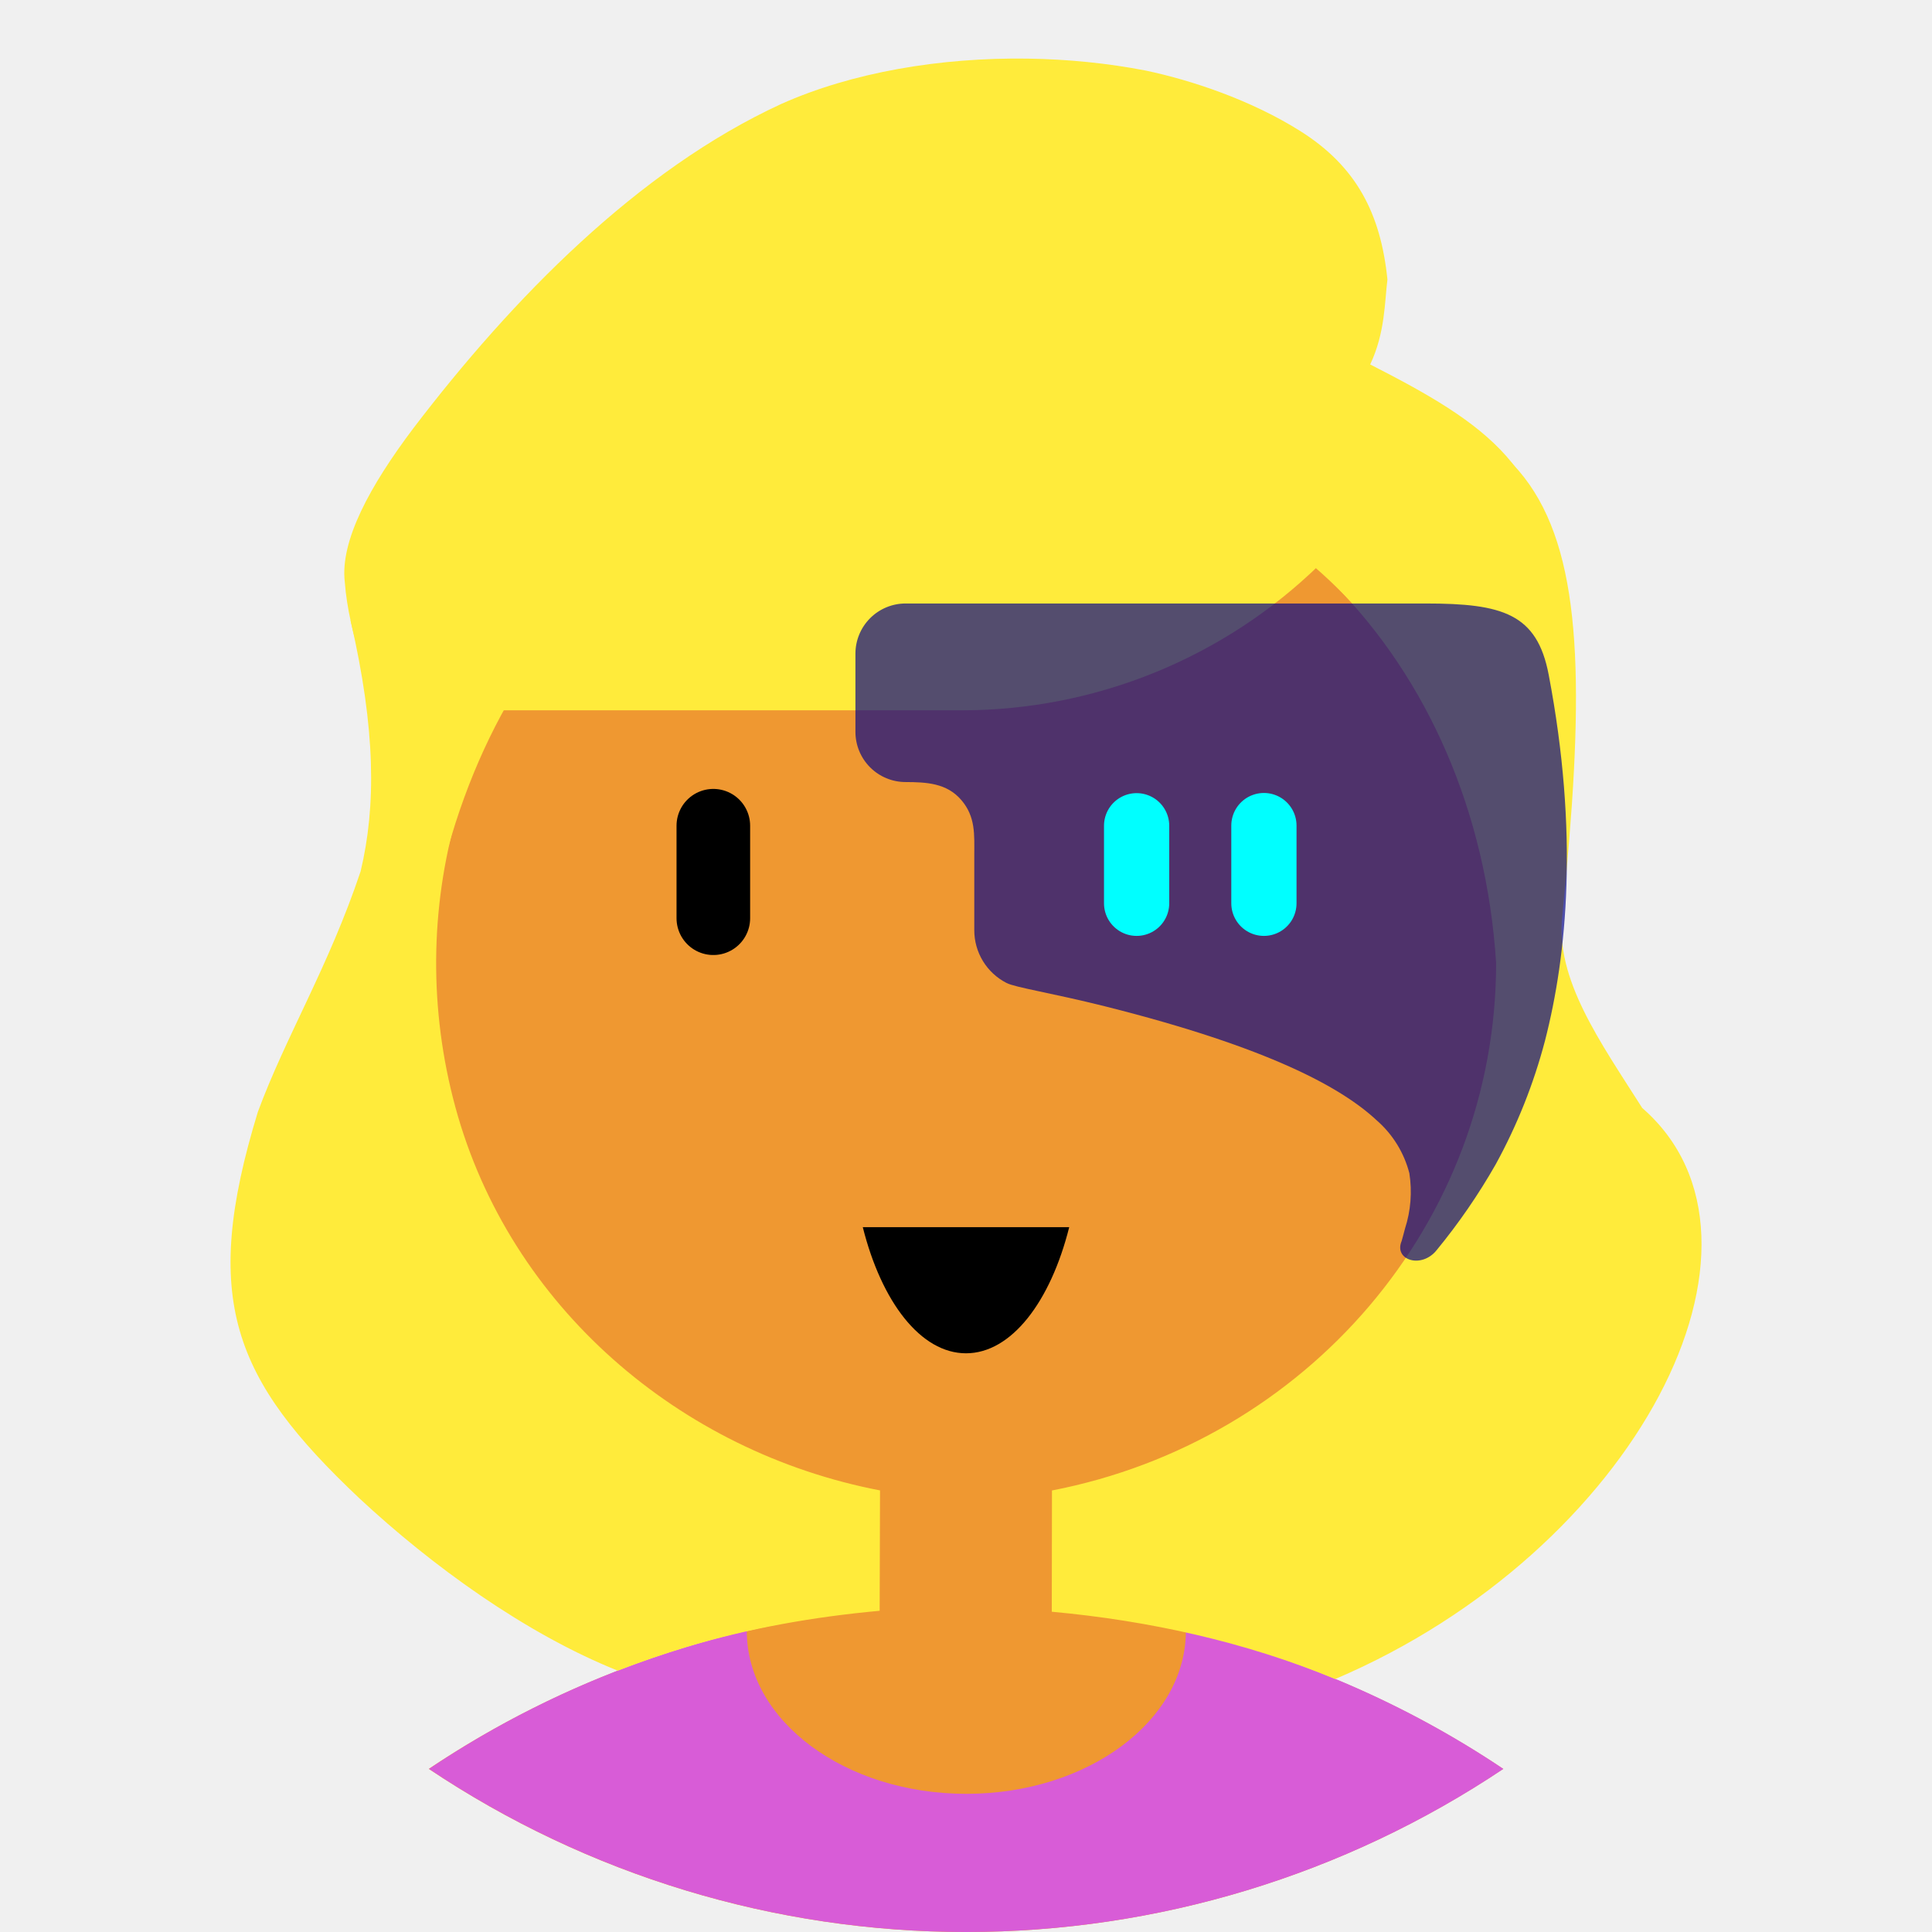
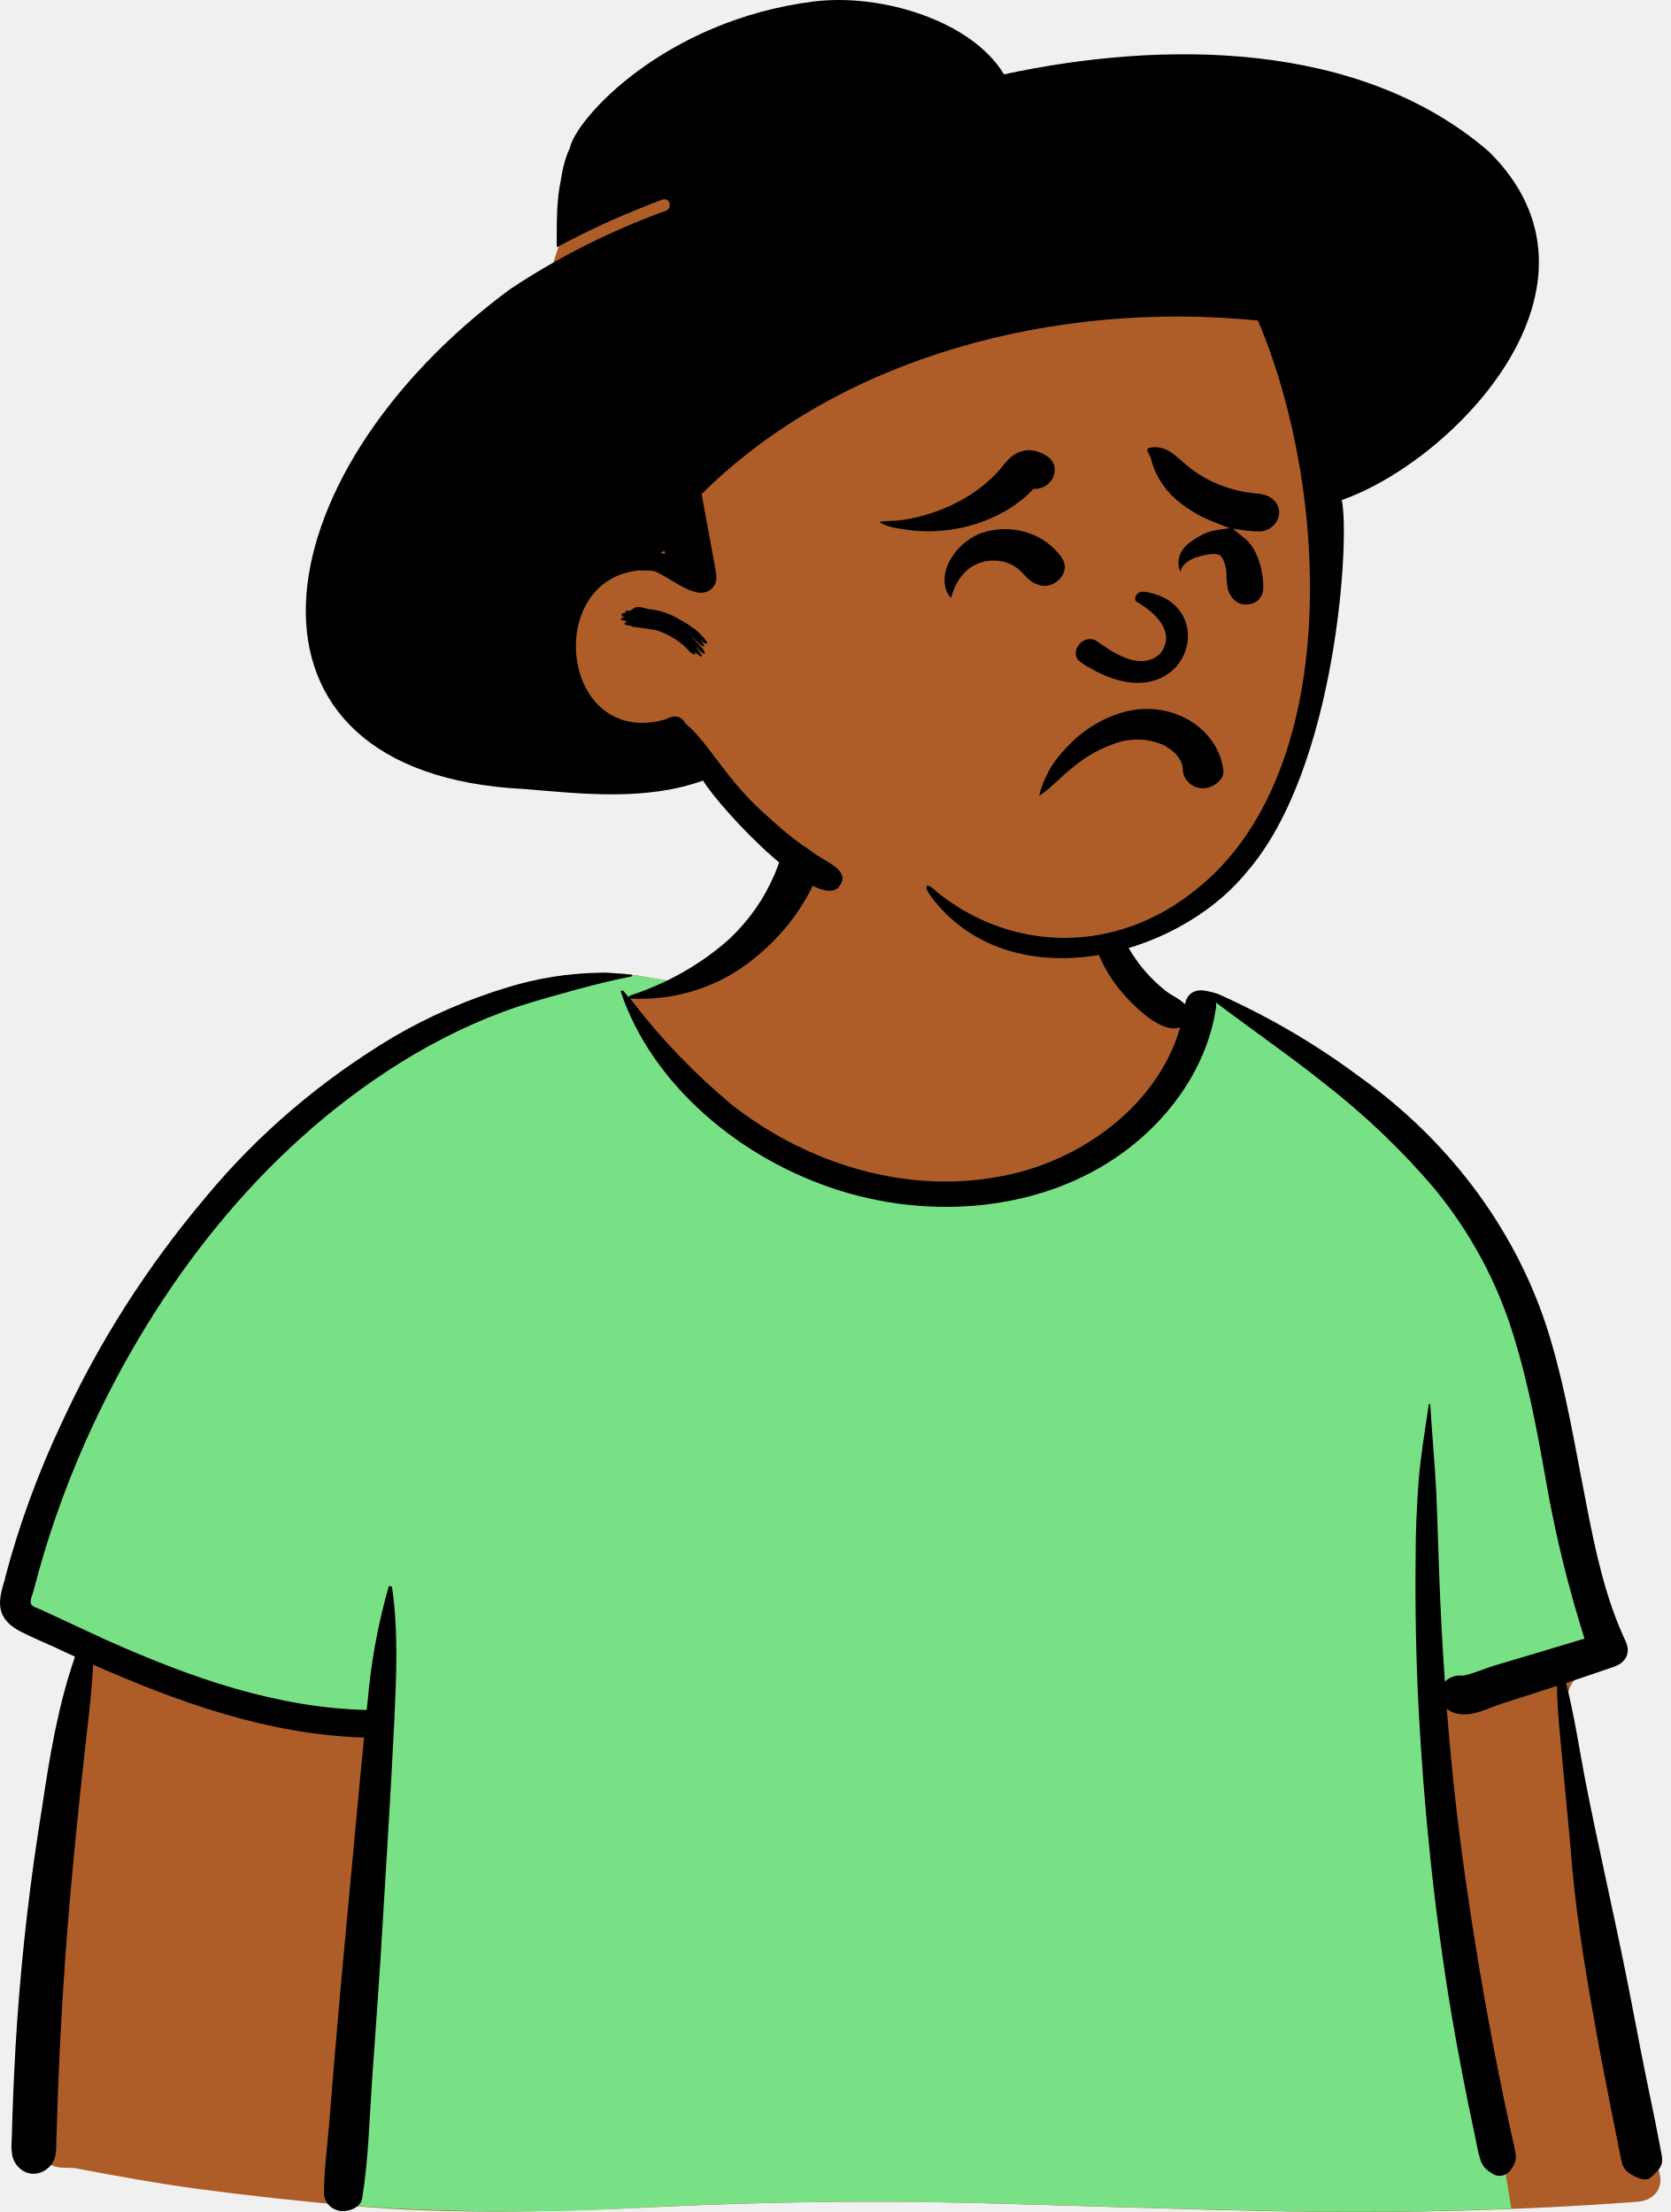
- <svg xmlns="http://www.w3.org/2000/svg" width="231" height="231" viewBox="0 0 231 231" fill="none">
-   <g clip-path="url(#clip0_252_42)">
-     <path d="M115.5 51.75C99.504 51.749 84.092 57.762 72.322 68.595C60.553 79.428 53.286 94.29 51.964 110.232C50.642 126.174 55.362 142.03 65.186 154.653C75.011 167.277 89.222 175.746 105 178.38V192.47C85.782 194.224 67.31 200.766 51.271 211.497C70.278 224.215 92.632 231.003 115.501 231.003C138.37 231.003 160.724 224.215 179.731 211.497C163.692 200.765 145.22 194.223 126.002 192.468V178.384C140.883 175.899 154.401 168.217 164.151 156.703C173.902 145.189 179.252 130.59 179.252 115.503C179.252 98.613 172.549 82.413 160.615 70.46C148.682 58.508 132.492 51.779 115.602 51.753C115.569 51.753 115.536 51.753 115.502 51.753L115.5 51.75Z" fill="#EF9831" />
-     <path d="M141.75 195C155.313 198.15 168.189 203.741 179.75 211.5C160.742 224.214 138.388 231 115.52 231C92.652 231 70.298 224.214 51.29 211.5C62.851 203.741 75.728 198.15 89.29 195C89.29 205.76 101.04 214.48 115.54 214.48C130.04 214.48 141.79 205.76 141.79 195H141.75Z" fill="#D85CD7" />
-     <path d="M157.79 67.499C146.345 78.666 130.99 84.921 115 84.929H59.3C77.46 47.189 127.57 38.079 157.79 67.499Z" fill="#FFEB3B" />
-     <path d="M122.93 7.009C112.427 6.852 101.84 8.654 93.385 12.441C76.244 20.341 61.216 35.738 49.412 51.22C44.242 58.083 40.634 64.68 41.227 69.615C42.158 81.927 51.599 96.098 52.295 106.515C67.958 34.434 158.285 36.063 177.205 99.463L177.209 99.478C182.825 88.552 185.277 79.29 185.561 71.825C185.997 56.218 177.752 50.676 163.826 43.576C165.619 39.806 165.553 36.074 165.888 33.422C165.089 25.565 162.209 19.912 155.458 15.664C149.515 11.924 142.398 9.577 136.995 8.438C132.463 7.559 127.705 7.081 122.931 7.01L122.93 7.009Z" fill="#FFEB3B" />
-     <path d="M143.61 46.38C131.971 46.505 122.612 48.271 122.612 48.271L113.612 51.777C114.242 51.758 114.872 51.748 115.502 51.747H115.602C150.771 51.802 176.561 78.982 178.885 115.13C178.886 146.287 156.143 172.343 125.779 178.209L125.757 192.707C137.324 193.764 148.911 196.314 159.644 200.754C195.596 185.439 214.726 148.451 196.353 132.475C191.335 124.571 185.913 117.066 186.799 109.445C191.853 58.993 187.195 45.883 143.61 46.38ZM73.644 67.47C58.358 70.714 56.548 71.2 41.91 74.165C44.94 87.246 44.968 96.439 43.118 104.177C39.318 115.538 34.147 123.964 30.832 132.941C23.95 155.4 27.917 164.923 42.925 179.106C51.585 187.176 62.786 195.315 73.864 199.753C76.533 198.722 79.237 197.791 81.97 196.961C89.468 194.686 97.358 193.308 105.176 192.594L105.22 178.201C81.287 173.607 60.937 156.221 54.45 132.384C48.118 109.119 54.96 83.632 73.644 67.47Z" fill="#FFEB3B" />
-     <path d="M85.29 98.727V109.787" stroke="black" stroke-width="8.8" stroke-linecap="round" stroke-linejoin="round" />
-     <path opacity="0.67" d="M108.28 72.156H170.46C179.65 72.156 183.78 73.366 185.17 80.676C188.78 99.626 187.37 114.166 184.73 124.426C183.378 129.575 181.4 134.539 178.84 139.206C176.781 142.82 174.419 146.252 171.78 149.466C169.98 151.736 166.61 150.676 167.59 148.376C167.73 147.906 167.86 147.376 167.99 146.896C168.681 144.761 168.859 142.493 168.51 140.276C167.881 137.833 166.528 135.637 164.63 133.976C160.46 130.076 151.82 125.266 132.1 120.316C125.7 118.716 121.41 118.076 120.34 117.526C119.179 116.931 118.205 116.027 117.526 114.914C116.847 113.8 116.488 112.521 116.49 111.216V102.216C116.49 99.826 116.67 97.666 114.93 95.646C113.19 93.626 110.77 93.516 108.28 93.506C106.688 93.506 105.162 92.874 104.037 91.749C102.912 90.624 102.28 89.097 102.28 87.506V78.156C102.28 76.565 102.912 75.039 104.037 73.914C105.162 72.788 106.688 72.156 108.28 72.156Z" fill="#000088" />
-     <path d="M135.9 98.731V108.001M151.12 98.711V108.001" stroke="#00FFFF" stroke-width="7.8" stroke-linecap="round" stroke-linejoin="round" />
-     <path d="M127.84 146.727C125.6 155.657 120.92 161.807 115.5 161.807C110.08 161.807 105.4 155.657 103.16 146.727H127.84Z" fill="black" />
-   </g>
-   <defs>
-     <clipPath id="clip0_252_42">
-       <rect width="231" height="231" fill="white" />
-     </clipPath>
-   </defs>
+ <svg xmlns="http://www.w3.org/2000/svg" width="151" height="200" viewBox="0 0 151 200" fill="none">
+   <path fill-rule="evenodd" clip-rule="evenodd" d="M144.874 173.261C143.736 167.413 142.739 161.543 141.882 155.656C141.69 154.313 141.402 152.797 142.4 151.821C143.8 150.426 145.085 149.241 145.239 147.254C145.392 145.389 144.701 143.349 144.279 141.536C143.345 137.737 142.238 133.974 140.961 130.258C139.695 126.476 138.295 122.728 136.875 118.998C135.552 115.511 134.286 111.973 132.56 108.626C129.299 102.264 123.736 97.557 116.907 94.402C115.181 93.618 111.728 90.829 109.944 90.219C108.314 89.626 108.314 91.317 106.703 90.672C105.418 90.166 104.209 89.504 103.499 88.371C102.732 87.151 100.756 85.425 100.45 84.013C99.817 80.98 100.507 78.4 98.148 76.117C95.976 74.117 93.253 72.684 90.264 71.968C83.8 70.347 75.207 71.48 71.313 76.936C69.452 79.533 68.819 82.688 66.287 84.797C64.1 86.663 64.599 87.935 61.76 88.876C61.588 88.929 57.233 88.092 57.08 88.144C53.972 87.534 50.999 89.225 48.16 90.201C43.919 91.673 39.867 93.561 36.076 95.831C28.458 100.443 21.812 106.258 16.453 113.001C9.693 121.448 4.723 130.965 1.798 141.066C1.472 142.181 1.127 143.332 1.511 144.447C1.837 145.371 2.547 146.051 3.391 146.609C4.541 147.358 6.843 147.829 6.786 149.345C6.766 150.496 6.325 151.699 6.114 152.832C5.865 154.174 5.673 155.534 5.462 156.876C4.541 163.046 3.813 169.252 3.486 175.457C3.064 181.61 3.032 187.779 3.391 193.935C3.41 194.335 3.544 194.719 3.774 195.015C3.582 195.085 3.544 195.434 3.793 195.486L4.311 195.573C4.699 195.838 5.169 195.984 5.654 195.991L6.709 196.026C10.411 196.724 14.113 197.403 17.854 197.909C22.419 198.519 26.984 199.007 31.568 199.425C41.006 200.262 50.366 199.983 59.785 199.53C69.2 199.077 78.632 198.961 88.058 199.181C97.496 199.425 106.933 199.791 116.37 199.948C126.92 200.123 137.47 199.861 147.982 199.077C149.42 198.99 150.322 197.944 150.034 196.636C148.327 188.845 146.389 181.105 144.855 173.279L144.874 173.261Z" fill="#AE5D29" />
+   <path fill-rule="evenodd" clip-rule="evenodd" d="M48.141 90.201L48.371 90.132C51.153 89.138 54.049 87.552 57.08 88.145C57.176 88.11 59.151 88.476 60.513 88.702L59.228 89.923L56.965 90.289C64.772 101.985 73.998 107.842 84.644 107.842C95.29 107.842 103.384 101.985 108.889 90.289L109.657 90.114C109.733 90.114 109.848 90.149 109.944 90.184C111.728 90.812 115.2 93.601 116.907 94.385C123.736 97.523 129.279 102.229 132.56 108.609C134.228 111.851 135.475 115.233 136.741 118.632L136.875 118.98C138.295 122.711 139.695 126.476 140.961 130.241C142.17 133.797 143.263 137.388 144.145 141.014L144.279 141.519C144.701 143.332 145.392 145.354 145.239 147.237C145.181 147.886 144.985 148.52 144.663 149.102L129.241 154.157L136.607 199.705C129.874 199.966 123.122 200.053 116.37 199.931C106.933 199.774 97.496 199.408 88.058 199.182C78.909 198.973 69.778 199.06 60.629 199.478L58.327 199.583C49.415 200.123 40.471 200.065 31.568 199.408L30.974 199.356V192.68L34.1 155.569L18.18 152.849L2.585 145.964C2.095 145.54 1.726 145.013 1.511 144.43C1.146 143.384 1.415 142.338 1.703 141.292L1.798 141.066C4.766 130.98 9.732 121.469 16.453 113.002C21.805 106.254 28.445 100.433 36.057 95.814C39.855 93.548 43.902 91.648 48.141 90.184V90.201Z" fill="#78E185" />
+   <path fill-rule="evenodd" clip-rule="evenodd" d="M54.126 87.953C55.104 87.9 56.102 88.057 57.08 88.127C57.157 88.144 57.195 88.266 57.08 88.284C55.353 88.615 53.627 89.068 51.92 89.521L51.191 89.731C49.273 90.254 47.393 90.776 45.513 91.474C41.792 92.851 38.263 94.698 35.002 96.843C22.476 105.07 13.422 117.533 7.687 130.433C5.757 134.791 4.199 139.279 3.026 143.855C2.949 144.134 2.642 144.796 2.834 145.075C2.969 145.301 3.525 145.441 3.793 145.58L4.656 145.981L9.49 148.23L9.931 148.422C17.22 151.664 24.97 154.418 33.141 154.61L33.218 153.965C33.508 150.434 34.143 146.934 35.117 143.506C35.174 143.332 35.424 143.401 35.443 143.558C36.018 147.585 35.827 151.646 35.635 155.708C35.289 162.855 34.81 170.036 34.388 177.201C34.158 180.791 33.889 184.347 33.64 187.956C33.391 191.529 33.314 195.207 32.738 198.763C32.623 199.565 31.587 199.983 30.82 199.914C29.976 199.826 29.305 199.129 29.286 198.345C29.286 196.27 29.573 194.161 29.746 192.104L30.226 186.213C30.82 179.048 31.53 171.884 32.182 164.72C32.412 162.18 32.655 159.64 32.911 157.102C24.241 156.841 16.146 153.912 8.416 150.513C8.301 152.814 8.032 155.133 7.764 157.416C7.035 163.831 6.402 170.246 5.922 176.678C5.532 182.058 5.263 187.446 5.117 192.836L5.078 194.057C5.078 194.824 4.983 195.538 4.254 196.096C3.544 196.671 2.547 196.706 1.837 196.096C0.878 195.294 1.031 194.196 1.07 193.115C1.142 190.371 1.257 187.629 1.415 184.888C1.794 178.503 2.466 172.135 3.429 165.801L3.812 163.36C4.484 158.828 5.251 154.174 6.786 149.781C6.191 149.52 5.596 149.258 5.002 148.962C3.947 148.491 2.853 148.021 1.818 147.498C1.012 147.062 0.302 146.487 0.091 145.615C-0.177 144.656 0.206 143.611 0.475 142.669V142.6C1.742 137.829 3.449 133.165 5.577 128.655C8.923 121.374 13.295 114.518 18.582 108.26C23.288 102.563 29.045 97.651 35.596 93.74C38.817 91.861 42.284 90.356 45.916 89.26C48.563 88.446 51.332 88.005 54.126 87.953ZM71.409 76.448C72.559 75.315 74.88 76.483 74.324 77.982C73.135 81.533 70.82 84.686 67.668 87.046C64.689 89.332 60.858 90.493 56.965 90.288L57.291 90.707C59.862 94.046 62.827 97.121 66.134 99.876C73.039 105.314 82.4 108.243 91.453 106.151C98.57 104.512 104.842 99.388 106.683 92.868C106.434 92.973 106.108 93.025 105.763 92.955C104.286 92.659 102.828 91.247 101.869 90.236C100.852 89.138 100.047 87.97 99.452 86.628C98.378 84.187 98.033 81.032 99.51 78.662C99.701 78.365 100.085 78.54 100.143 78.836L100.2 79.272C100.488 81.486 100.833 83.63 101.984 85.652C102.848 87.188 104.034 88.555 105.475 89.678C105.974 90.027 106.588 90.306 107.029 90.724L107.125 90.794C107.24 89.922 107.911 89.521 108.582 89.539C109.215 89.574 109.983 89.818 110.27 89.94L110.29 89.957C114.745 91.959 118.934 94.415 122.777 97.278C130.844 103.007 136.766 110.861 139.733 119.765C141.172 124.175 141.997 128.724 142.86 133.256L143.397 136.045C144.203 140.211 145.104 144.482 146.927 148.369C147.406 149.363 147.042 150.304 145.872 150.705C144.437 151.204 142.999 151.692 141.556 152.169C142.265 154.958 142.707 157.834 143.224 160.623C144.375 166.568 145.756 172.477 146.946 178.403C147.56 181.454 148.116 184.504 148.73 187.52L149.631 191.913L150.091 194.283L150.111 194.405C150.207 194.824 150.302 195.259 150.187 195.678C150.034 196.148 149.631 196.48 149.267 196.828C148.96 197.107 148.538 197.107 148.173 196.95L148.039 196.898C147.387 196.619 146.888 196.34 146.639 195.678C146.505 195.242 146.447 194.771 146.351 194.336C145.835 191.805 145.336 189.272 144.855 186.736L144.548 185.149C143.551 179.676 142.591 174.185 142.093 168.677C141.901 166.236 141.652 163.779 141.421 161.321L141.249 159.49C141.038 157.172 140.769 154.784 140.731 152.431L139.868 152.71L135.609 154.087C134.554 154.435 133.212 155.133 132.08 154.993C131.524 154.941 131.121 154.784 130.776 154.488C131.159 159.508 131.696 164.493 132.406 169.479C133.512 177.365 134.919 185.214 136.626 193.011C136.741 193.569 136.895 194.126 136.99 194.684C137.086 195.329 136.895 195.713 136.511 196.253C136.185 196.671 135.552 196.898 135.015 196.602C134.324 196.201 133.96 195.852 133.768 195.137C133.576 194.492 133.461 193.813 133.327 193.15C132.515 189.375 131.785 185.586 131.14 181.785C129.644 172.721 128.704 163.587 128.224 154.453C127.995 149.935 127.906 145.413 127.956 140.891C127.956 138.573 128.052 136.255 128.224 133.936C128.416 131.6 128.8 129.317 129.145 126.999C129.145 126.911 129.279 126.911 129.279 126.999C129.433 129.596 129.682 132.193 129.817 134.79C129.932 137.283 129.989 139.758 130.085 142.251C130.2 145.511 130.373 148.788 130.603 152.047C130.805 151.842 131.059 151.686 131.344 151.592C131.628 151.497 131.934 151.468 132.233 151.507C133.135 151.333 134.094 150.914 134.938 150.635L138.161 149.677L143.224 148.16C141.759 143.534 140.606 138.83 139.772 134.076L139.388 131.932C138.621 127.713 137.758 123.477 136.357 119.381C134.88 115.107 132.623 111.089 129.682 107.493C126.687 103.972 123.3 100.741 119.574 97.853C116.428 95.343 113.109 93.077 109.906 90.637C109.925 90.794 109.944 90.986 109.906 91.16C109.235 95.675 106.645 99.876 103.039 102.996C95.808 109.271 85.085 110.561 75.801 107.615C66.843 104.774 58.921 98.028 56.121 89.696C56.063 89.556 56.274 89.521 56.37 89.609L56.831 90.184C56.831 90.114 56.869 90.027 56.965 90.01C60.312 88.916 63.361 87.18 65.903 84.919C67.676 83.25 69.065 81.277 69.989 79.115L70.066 78.941C70.392 78.069 70.68 77.163 71.409 76.465V76.448Z" fill="black" />
+   <path fill-rule="evenodd" clip-rule="evenodd" d="M119.634 46.222C119.558 42.318 119.462 38.326 118.83 34.474C118.277 30.734 116.426 27.253 113.547 24.538C107.288 18.698 98.234 17.269 89.774 15.962L75.342 13.73C70.939 13.033 66.231 11.97 61.79 12.929C59.652 13.468 57.685 14.46 56.047 15.822C54.382 17.077 52.621 18.437 51.511 20.128C50.52 21.873 49.891 23.77 49.654 25.723C47.773 35.396 47.818 45.298 49.788 54.955L49.98 55.949C49.512 57.104 49.272 58.326 49.271 59.557C49.329 63.148 52.659 65.397 56.009 66.617C57.942 67.314 59.971 67.785 61.885 68.569C63.769 69.438 65.397 70.705 66.632 72.265C69.221 75.185 72.227 77.776 75.571 79.969C82.711 84.606 91.765 86.785 100.436 85.129C102.522 84.728 104.608 84.1 106.484 83.177C108.397 82.18 110.013 80.774 111.193 79.08C113.49 75.943 115.155 72.421 116.419 68.831C117.701 65.17 118.62 61.51 119.098 57.692C119.596 53.892 119.711 50.04 119.634 46.222Z" fill="#AE5D29" />
+   <path fill-rule="evenodd" clip-rule="evenodd" d="M73.581 0.134C79.534 -0.616 87.783 1.807 90.75 6.723C104.972 3.655 122.869 3.568 134.584 13.713C146.796 25.758 131.464 41.638 121.28 45.211C122.027 48.488 120.859 69.493 112.686 78.853C106.216 86.802 91.114 90.463 84.108 80.998L84.07 80.928C83.304 79.83 83.955 79.865 84.721 80.684C91.573 86.157 100.876 86.262 108.054 80.475C121.491 69.894 120.113 43.974 113.701 28.983C95.497 27.152 75.993 32.19 63.417 44.671L64.278 49.325C64.412 50.127 64.584 50.911 64.699 51.713C64.795 52.236 64.795 52.724 64.412 53.142C63.13 54.502 60.967 52.445 59.187 51.643C58.651 51.574 58.134 51.556 57.617 51.591C49.061 52.585 50.745 67.68 60.144 65.048C60.928 64.595 61.617 64.734 61.924 65.379C64.163 67.244 65.637 70.574 69.35 73.781C70.671 75.001 71.858 75.995 73.351 76.971C74.212 77.755 76.835 78.575 75.993 79.934C74.423 83.054 65.178 73.275 63.551 70.574C58.421 72.421 52.736 71.794 47.434 71.341C19.411 69.998 23.144 43.102 46.113 26.141C50.453 23.256 55.173 20.879 60.163 19.064C60.833 18.82 60.546 17.809 59.856 18.053C56.583 19.273 53.387 20.703 50.324 22.359V21.365C50.324 19.692 50.343 17.949 50.669 16.432C50.822 15.369 51.09 14.236 51.511 13.382C52.028 10.784 60.01 1.842 73.562 0.134H73.581ZM57.234 55.042C57.674 54.659 58.478 55.112 58.861 55.095C59.856 55.217 60.775 55.6 61.522 56.071C62 56.315 62.345 56.541 62.613 56.768V56.751L62.651 56.768C63.053 57.03 64.565 58.529 63.608 58.128L63.398 57.884L63.359 57.919L63.417 57.988C64.221 59.104 62.843 57.936 62.613 57.622H62.575L62.862 57.953L62.957 58.058L63.015 58.11C63.953 58.947 63.972 59.697 62.9 58.459C62.938 58.511 62.977 58.581 62.977 58.633L63.034 58.703C63.895 59.714 63.206 59.348 62.785 58.93L62.747 58.895C63.13 59.453 62.364 59.069 62.23 58.773C62.058 58.651 61.981 58.529 61.943 58.494C61.196 57.797 60.144 57.221 59.244 56.96L58.861 56.908C58.287 56.803 57.751 56.733 57.196 56.681C57.139 56.681 57.062 56.629 57.005 56.559C56.181 56.559 56.43 56.228 56.775 56.175H56.736C56.201 56.123 55.837 55.949 56.373 55.827H56.449L56.43 55.792C55.952 55.74 56.258 55.321 56.526 55.443C56.411 55.095 56.909 55.269 56.966 55.217L57.1 55.13C57.253 55.025 57.177 55.042 57.253 55.025L57.234 55.042ZM60.105 49.796L59.99 49.848L59.703 49.953L60.086 50.109V49.796H60.105Z" fill="black" />
+   <path fill-rule="evenodd" clip-rule="evenodd" d="M104.957 67.279C103.727 66.786 102.337 66.73 101.063 67.123C99.569 67.604 98.198 68.357 97.035 69.336C96.556 69.685 96.114 70.103 95.692 70.504C95.117 71.027 94.541 71.55 93.928 71.968C94.314 70.328 95.174 68.812 96.421 67.576C97.726 66.129 99.548 64.961 101.504 64.403C102.491 64.116 103.535 64.029 104.563 64.15C105.591 64.27 106.577 64.595 107.451 65.1C109.12 66.077 110.328 67.68 110.577 69.633C110.635 70.051 110.424 70.434 110.098 70.713C109.733 71.062 109.215 71.271 108.755 71.271C108.256 71.271 107.815 71.097 107.489 70.8C107.146 70.489 106.941 70.073 106.914 69.633C106.894 69.144 106.76 68.726 106.319 68.221C106.012 67.872 105.456 67.489 104.957 67.262V67.279ZM108.026 50.423C107.547 50.598 106.952 50.999 106.779 51.434C106.741 51.539 106.722 51.626 106.722 51.731C106.549 51.434 106.492 51.068 106.53 50.72C106.588 49.587 107.758 48.785 108.774 48.297C109.12 48.122 109.484 48.018 109.848 47.948L111.153 47.756L109.944 47.286C108.821 46.867 107.773 46.297 106.837 45.595C105.508 44.609 104.554 43.267 104.113 41.76L104.075 41.62C104.017 41.377 103.941 41.255 103.883 41.098C103.825 41.028 103.787 40.923 103.73 40.801C103.71 40.714 103.691 40.644 103.73 40.592C103.73 40.54 103.806 40.522 103.864 40.505C104.247 40.365 104.9 40.453 105.168 40.557C105.82 40.784 106.396 41.307 106.952 41.795C107.24 42.039 107.489 42.266 107.758 42.457C109.422 43.688 111.452 44.441 113.589 44.619L113.704 44.636C114.241 44.671 114.759 44.863 115.104 45.194C115.43 45.49 115.622 45.891 115.622 46.344C115.615 46.804 115.408 47.243 115.047 47.565C114.881 47.722 114.681 47.846 114.46 47.93C114.239 48.014 114.001 48.056 113.761 48.053C113.416 48.053 113.071 48.018 112.726 47.983L111.441 47.809L112.4 48.593C112.591 48.733 112.783 48.907 112.956 49.116C113.838 50.214 114.222 51.905 114.183 53.23C114.183 53.491 114.107 53.753 113.953 53.979C113.836 54.184 113.656 54.353 113.435 54.467C113.182 54.593 112.899 54.659 112.611 54.659C112.307 54.667 112.009 54.581 111.767 54.415C111.465 54.196 111.233 53.907 111.095 53.578C110.903 53.143 110.903 52.689 110.865 52.219C110.865 51.905 110.865 51.591 110.788 51.278C110.712 50.877 110.501 50.371 110.251 50.197C109.868 49.97 108.909 50.144 108.276 50.354L108.045 50.423H108.026ZM102.77 54.432C104.228 55.252 106.415 57.117 104.88 59.087C103.039 60.83 100.392 58.843 99.088 57.936C97.879 57.239 96.536 59.034 97.649 59.854C107.048 66.181 110.884 54.659 103.499 53.509C102.694 53.369 102.387 54.206 102.77 54.45V54.432ZM92.508 51.905C92.144 51.476 91.67 51.135 91.127 50.911C90.393 50.651 89.585 50.614 88.825 50.807C88.012 51.036 87.313 51.517 86.85 52.166C86.428 52.724 86.14 53.387 85.967 54.066C85.68 53.773 85.494 53.409 85.43 53.021C85.322 52.406 85.388 51.776 85.622 51.19C86.14 49.865 87.348 48.68 88.768 48.175C90.073 47.741 91.504 47.729 92.817 48.142C94.131 48.555 95.248 49.367 95.98 50.441C96.126 50.652 96.214 50.892 96.238 51.141C96.261 51.389 96.219 51.639 96.114 51.87C95.998 52.113 95.826 52.332 95.612 52.512C95.397 52.692 95.144 52.83 94.868 52.916C94.58 53.003 94.292 53.003 94.043 52.916C93.678 52.846 93.352 52.672 93.084 52.463C92.873 52.288 92.7 52.097 92.508 51.905ZM94.925 43.555C94.755 43.768 94.529 43.939 94.268 44.051C94.006 44.164 93.718 44.215 93.429 44.2L93.314 44.305L93.084 44.549C92.288 45.315 91.37 45.967 90.36 46.484C87.918 47.748 85.093 48.261 82.304 47.948L81.978 47.896C81.191 47.791 80.136 47.652 79.484 47.199C79.752 47.129 80.002 47.129 80.251 47.111C81.193 47.096 82.128 46.967 83.032 46.728C84.471 46.362 85.795 45.856 87.061 45.124C88.342 44.398 89.477 43.479 90.418 42.405L90.533 42.266L90.667 42.091C91.05 41.655 91.376 41.22 91.971 40.941C92.431 40.731 92.911 40.662 93.352 40.731C93.893 40.824 94.397 41.047 94.81 41.377C94.966 41.498 95.093 41.647 95.182 41.815C95.271 41.983 95.321 42.166 95.328 42.353C95.366 42.771 95.213 43.224 94.944 43.573L94.925 43.555Z" fill="black" />
</svg>
